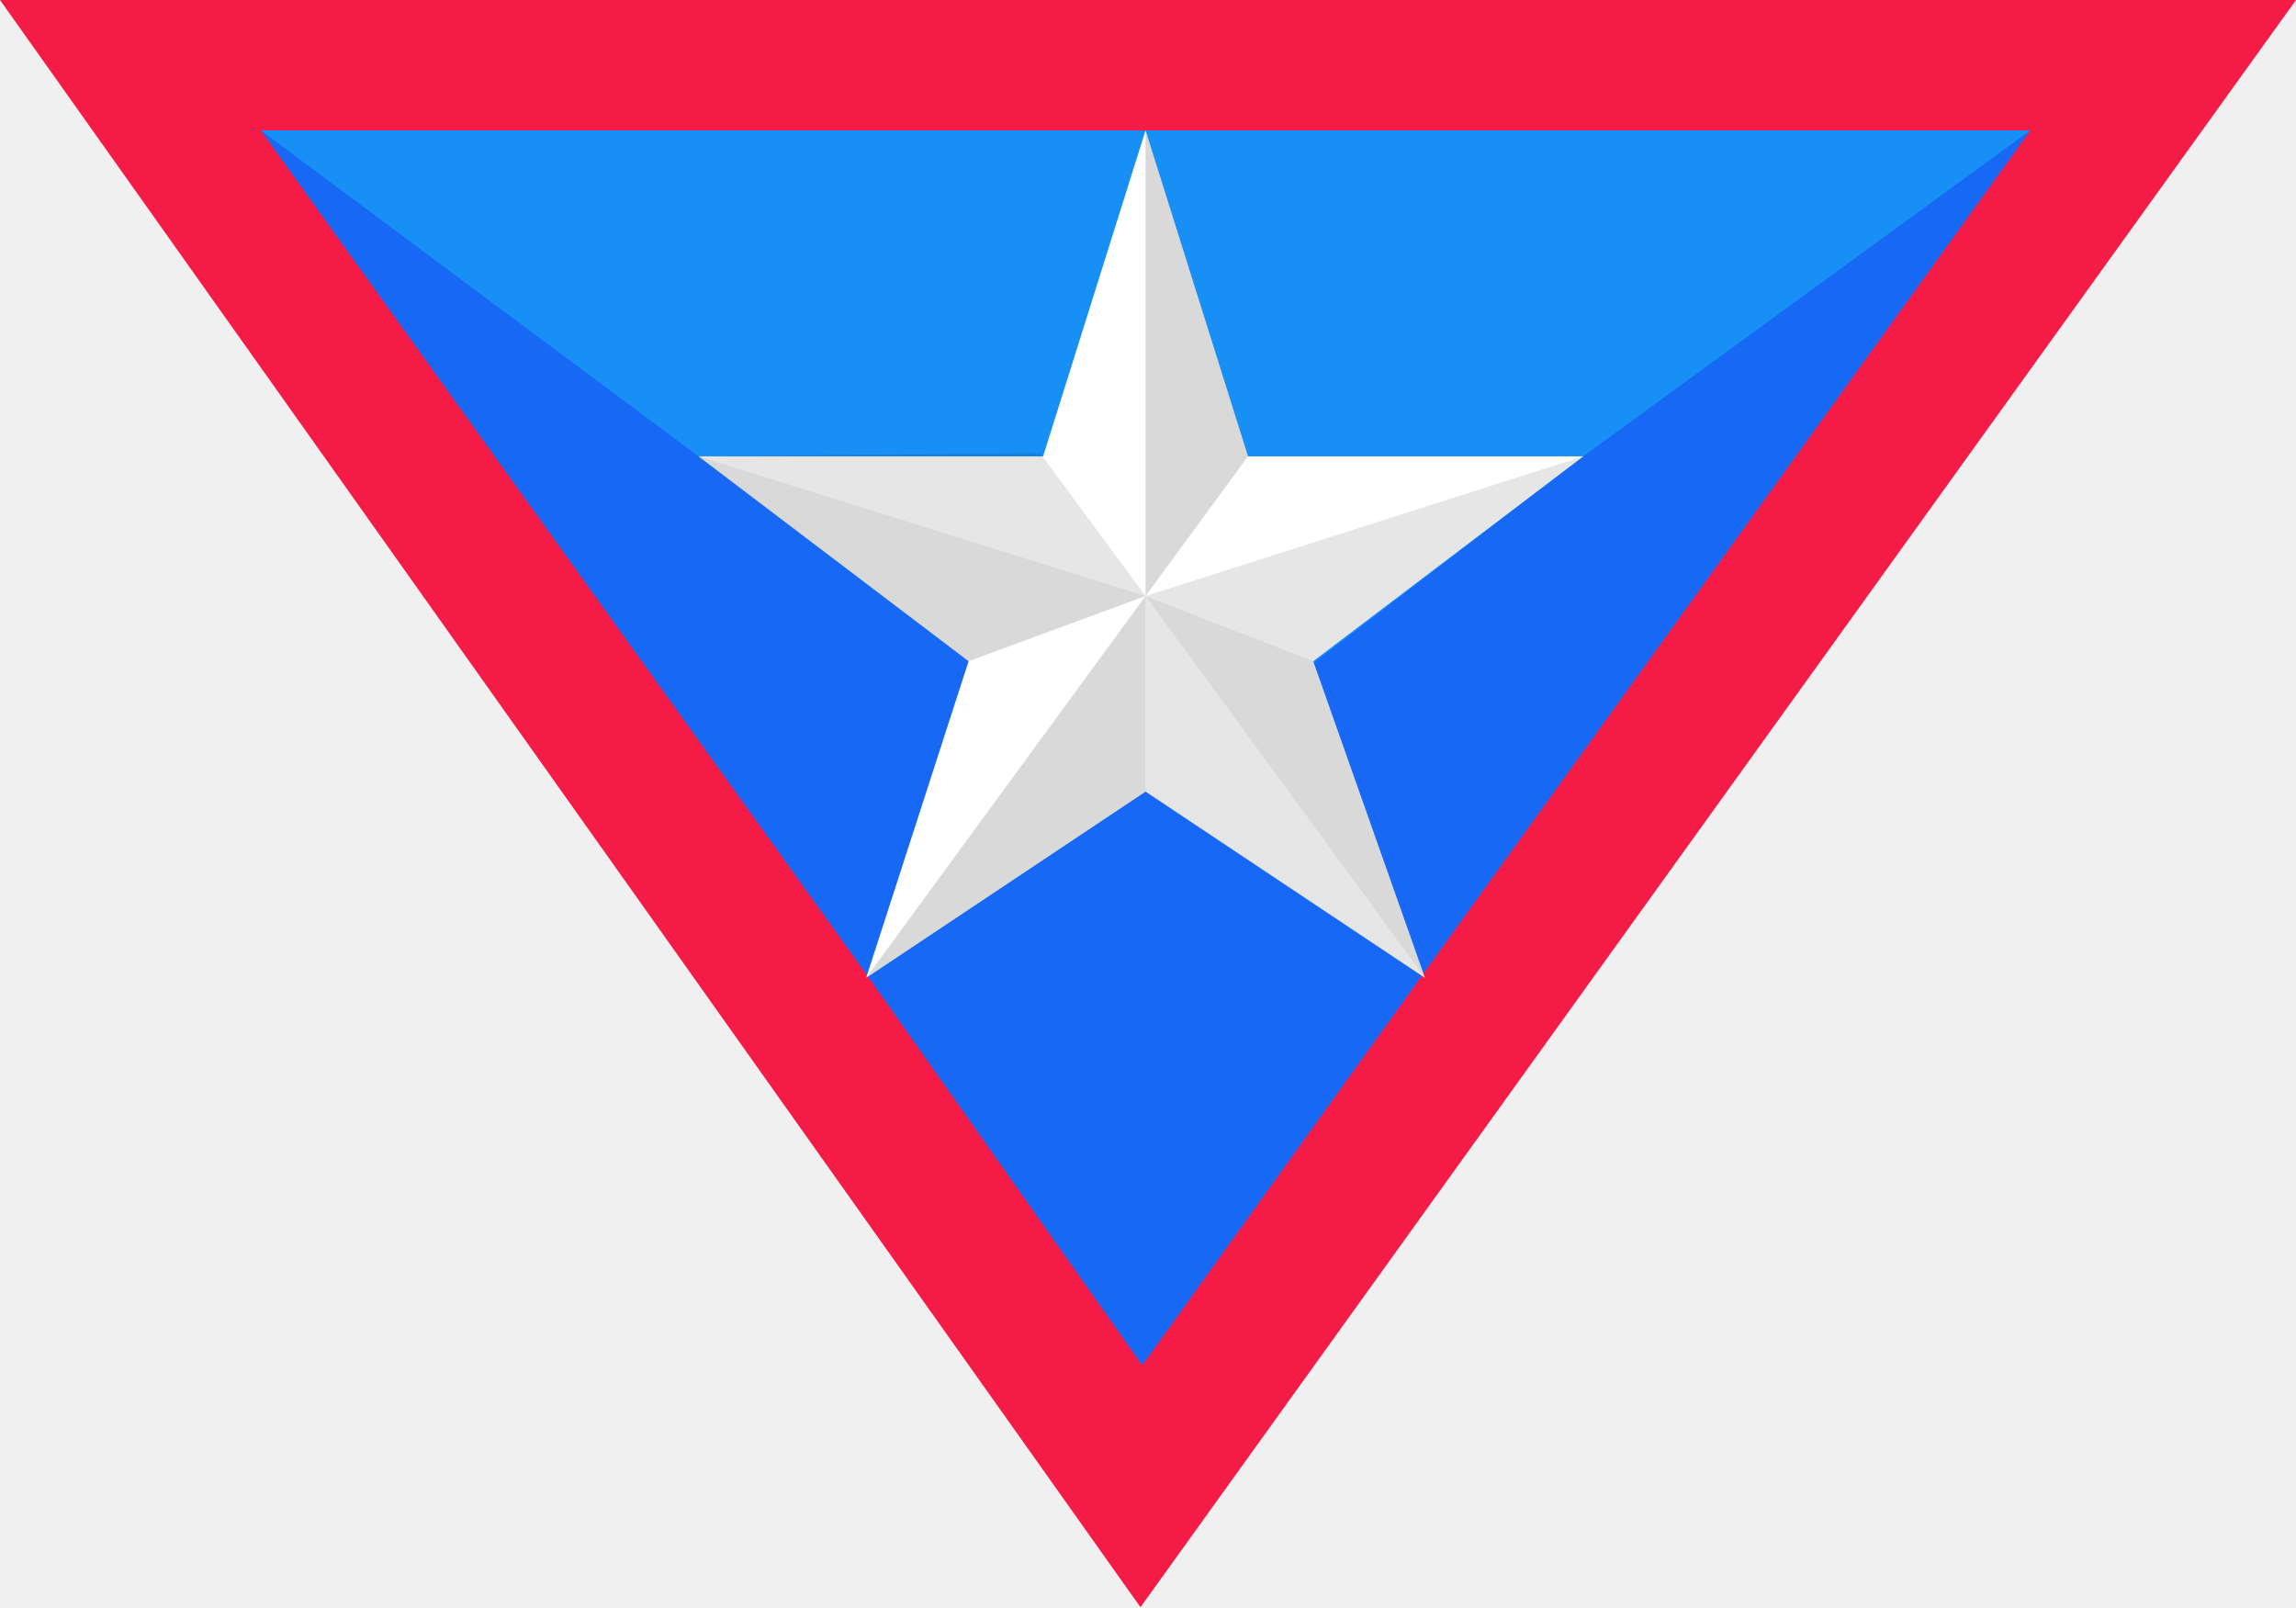
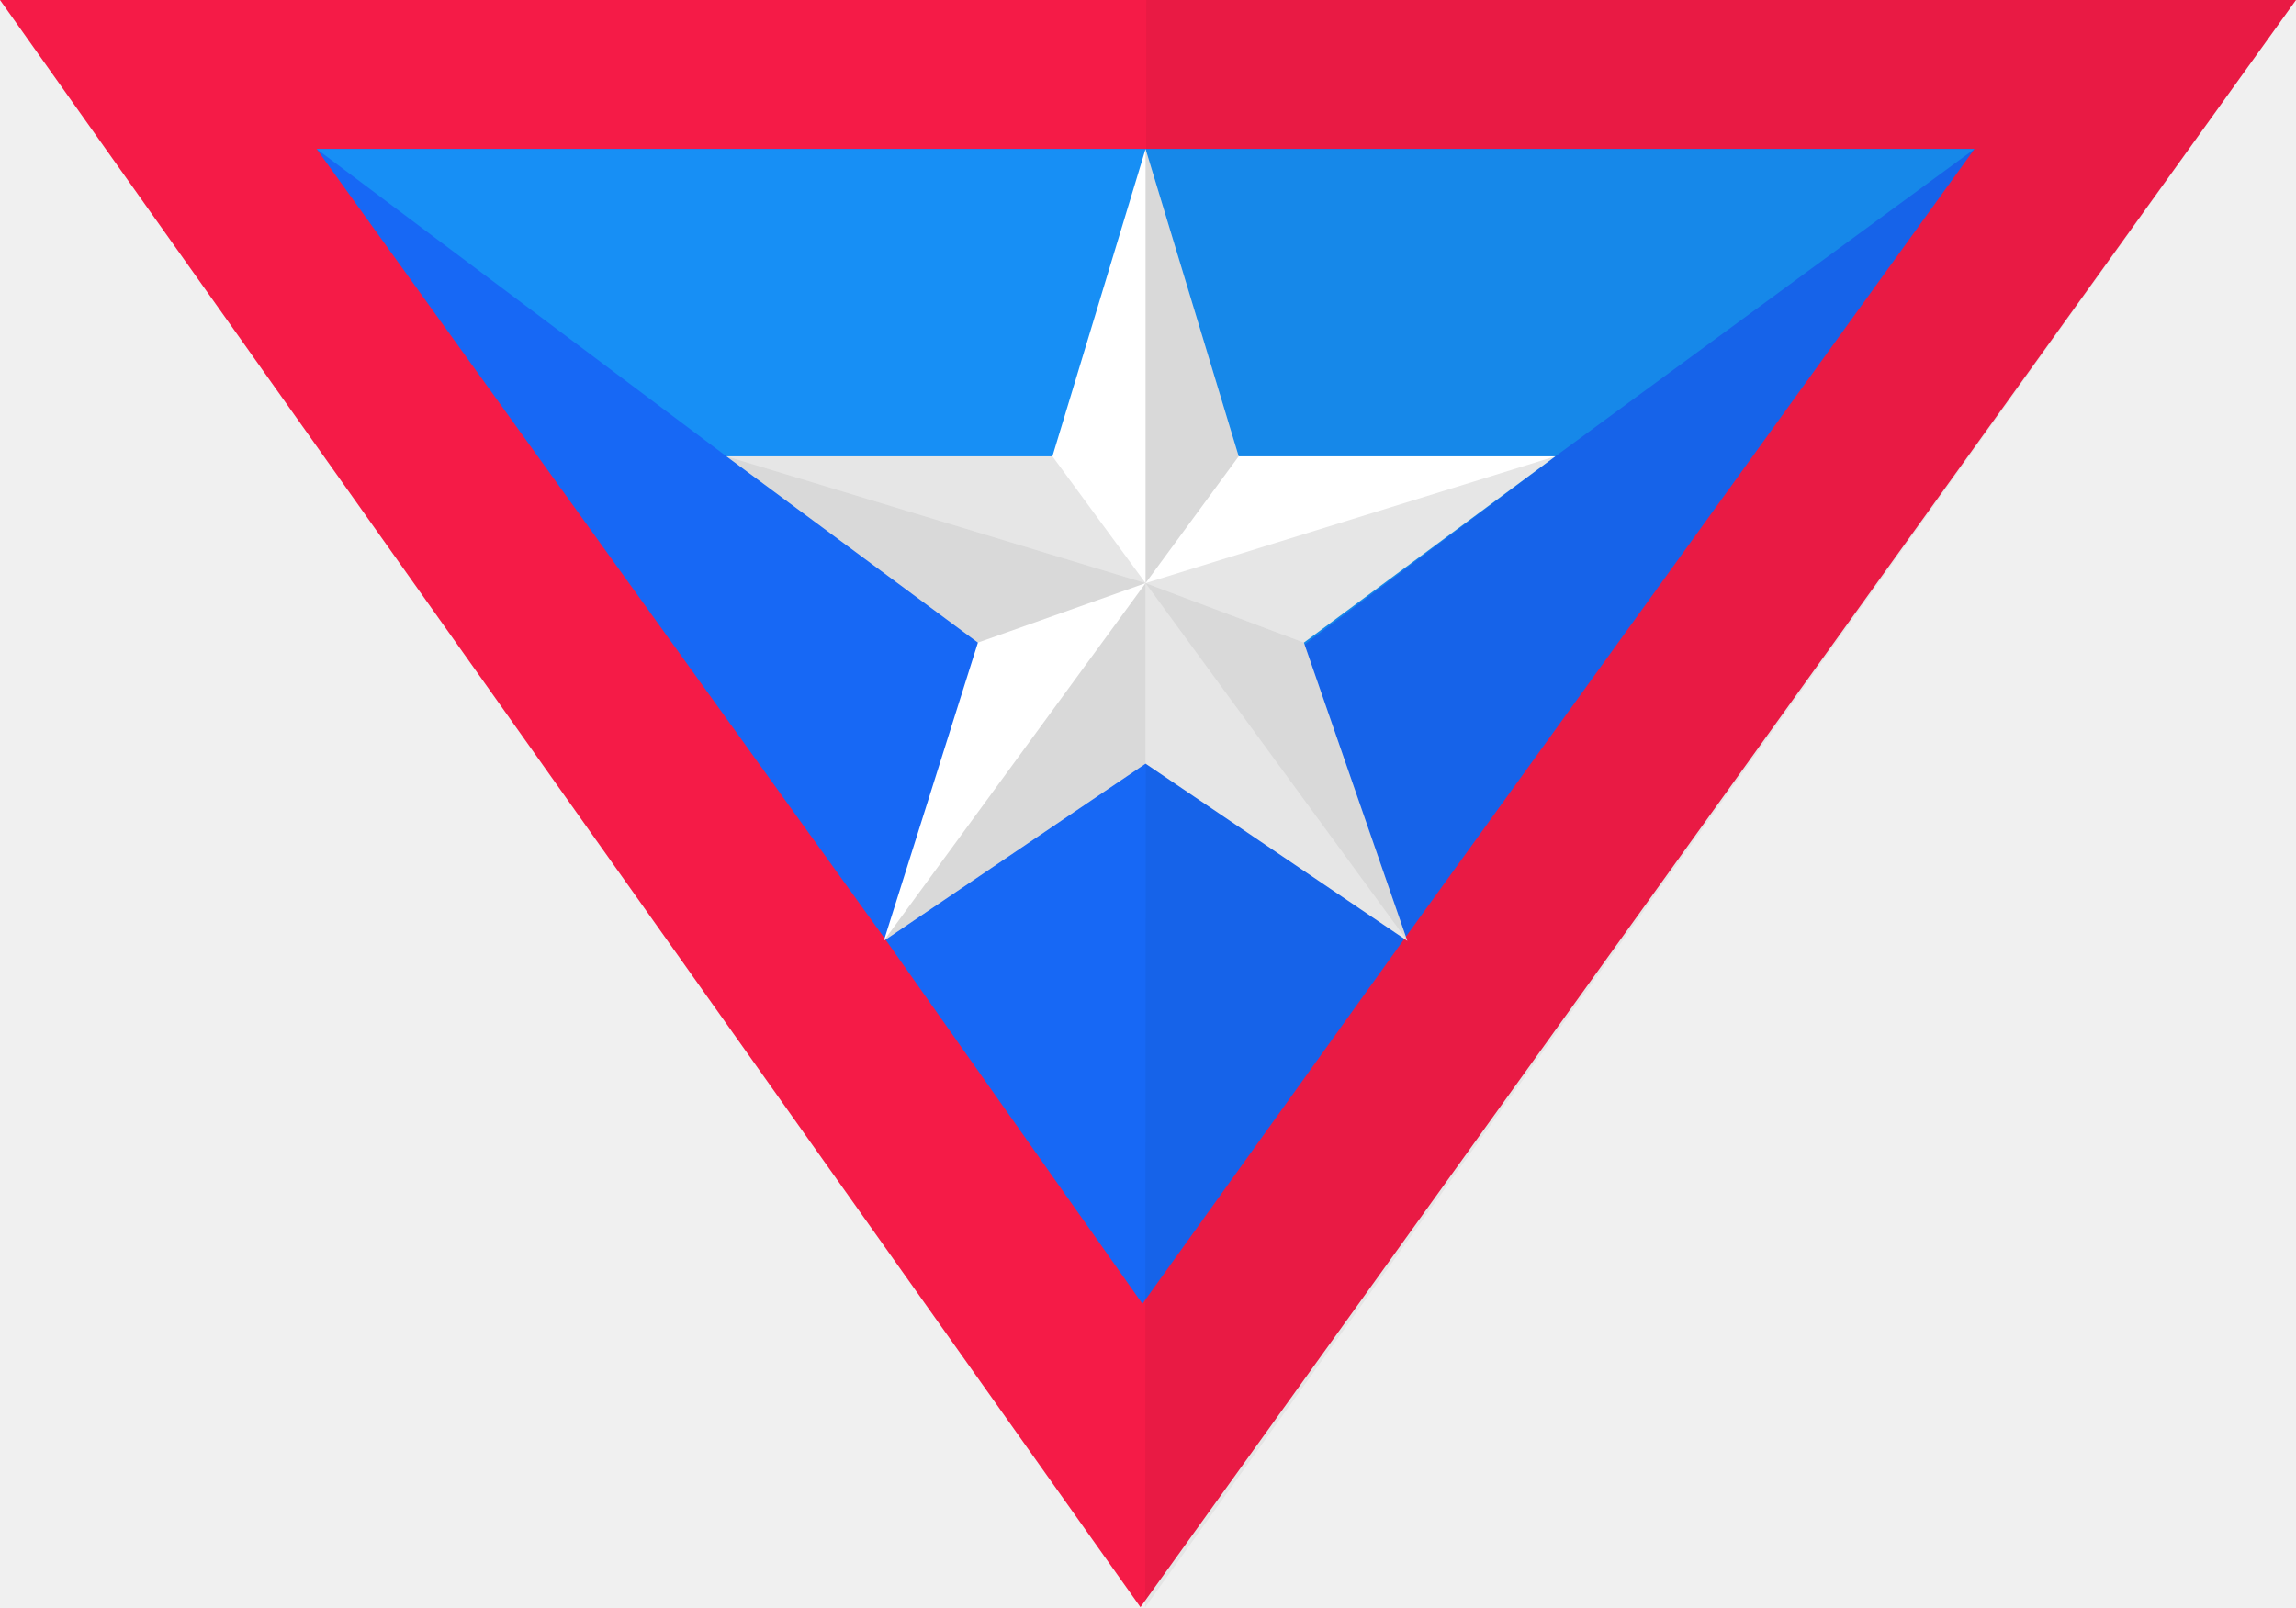
<svg xmlns="http://www.w3.org/2000/svg" version="1.1" id="Layer_1" x="0px" y="0px" width="246.525px" height="172.582px" viewBox="0 0 246.525 172.582" style="enable-background:new 0 0 246.525 172.582;" xml:space="preserve">
  <polygon style="fill:#F51B47;" points="0,0 122.453,172.582 246.525,0 " />
-   <polygon style="fill:#1768F5;" points="28,14 93.199,104.862 122.641,146.601 152.594,104.862 218,14 " />
-   <polygon style="fill:#178FF5;" points="123,85 75,49 28,14 218,14 170,49 " />
-   <polygon id="star" style="fill:#FFFFFF;" points="123,14 112,49 75,49 104,71 93,105 123,85 153,105 141,71 170,49 134,49 " />
+   <polygon style="fill:#1768F5;" points="34,16 95.081,100.898 122.664,140 150.725,100.898 212,16 " />
+   <polygon style="fill:#178FF5;" points="123,82 78,49 34,16 212,16 167,49 " />
+   <polygon id="shade" style="opacity:0.05;" points="123.078,0 122.962,172.582 246.525,0 " />
+   <polygon id="star" style="fill:#FFFFFF;" points="123,16 113,49 78,49 105,69 94.895,101.027 123,82 151.105,101.027 140,69 167,49   133,49 " />
  <g id="shade2">
-     <polygon style="opacity:0.15;" points="123,14 123,64 134,49  " />
-     <polygon style="opacity:0.15;" points="141,71 153,105 123,64  " />
-     <polygon style="opacity:0.15;" points="93,105 123,64 123,85  " />
-     <polygon style="opacity:0.15;" points="75,49 123,64 104,71  " />
+     <polygon style="opacity:0.15;" points="123,16 123,62.616 133,49  " />
+     <polygon style="opacity:0.15;" points="140,69 151.105,101.027 123,62.616  " />
+     <polygon style="opacity:0.15;" points="94.895,101.027 123,62.616 123,82  " />
+     <polygon style="opacity:0.15;" points="78,49 123,62.616 105,69  " />
  </g>
  <g id="shade1">
-     <polygon style="opacity:0.1;" points="170,49 123,64 141,71  " />
-     <polygon style="opacity:0.1;" points="123,85 153,105 123,64  " />
-     <polygon style="opacity:0.1;" points="111.68,48.661 123,64 75,49  " />
+     <polygon style="opacity:0.1;" points="167,49 123,62.616 140,69  " />
+     <polygon style="opacity:0.1;" points="123,82 151.105,101.027 123,62.616  " />
+     <polygon style="opacity:0.1;" points="113,49 123,62.616 78,49  " />
  </g>
</svg>
